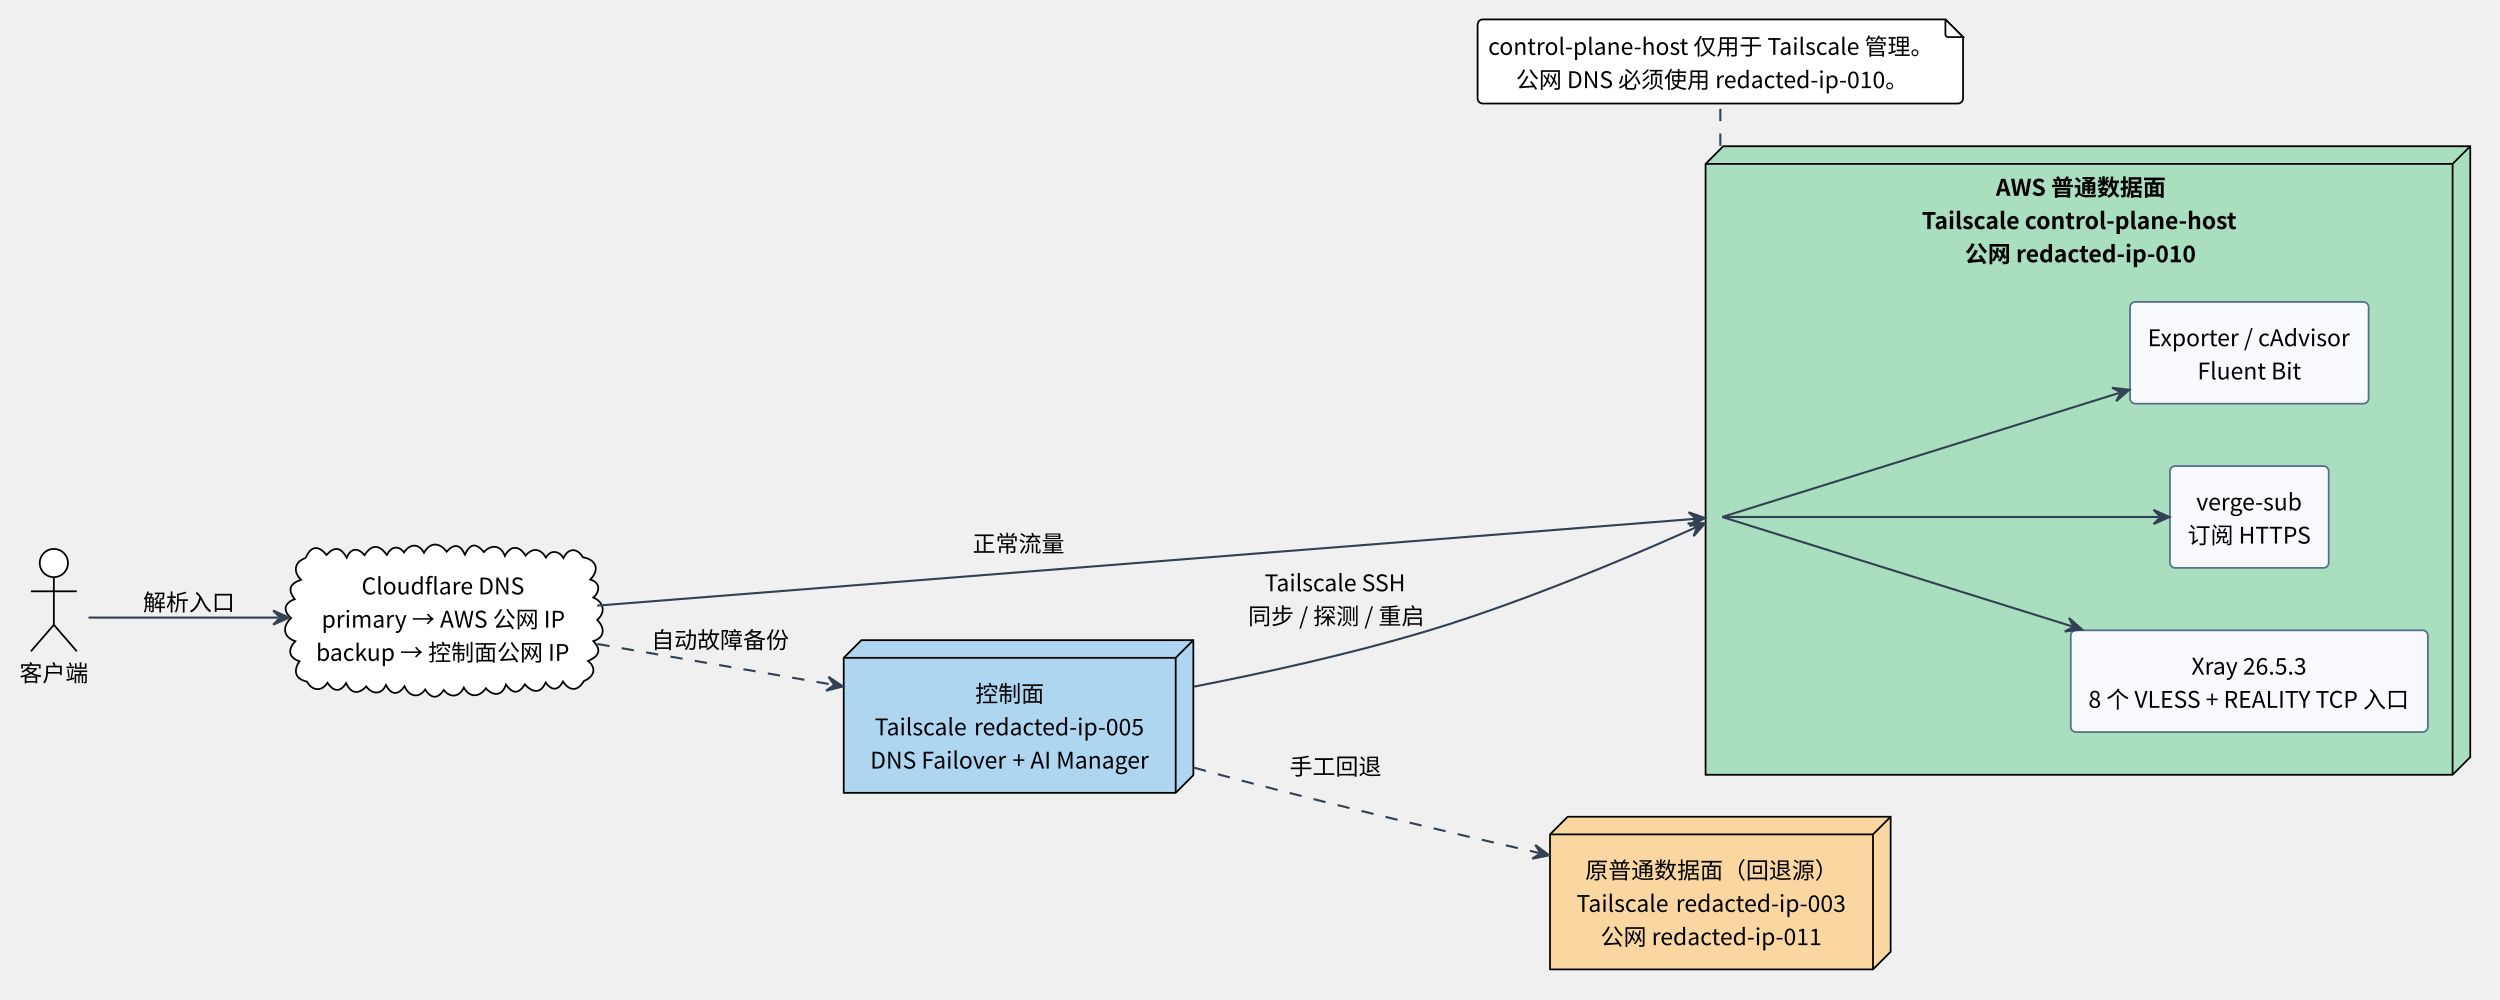
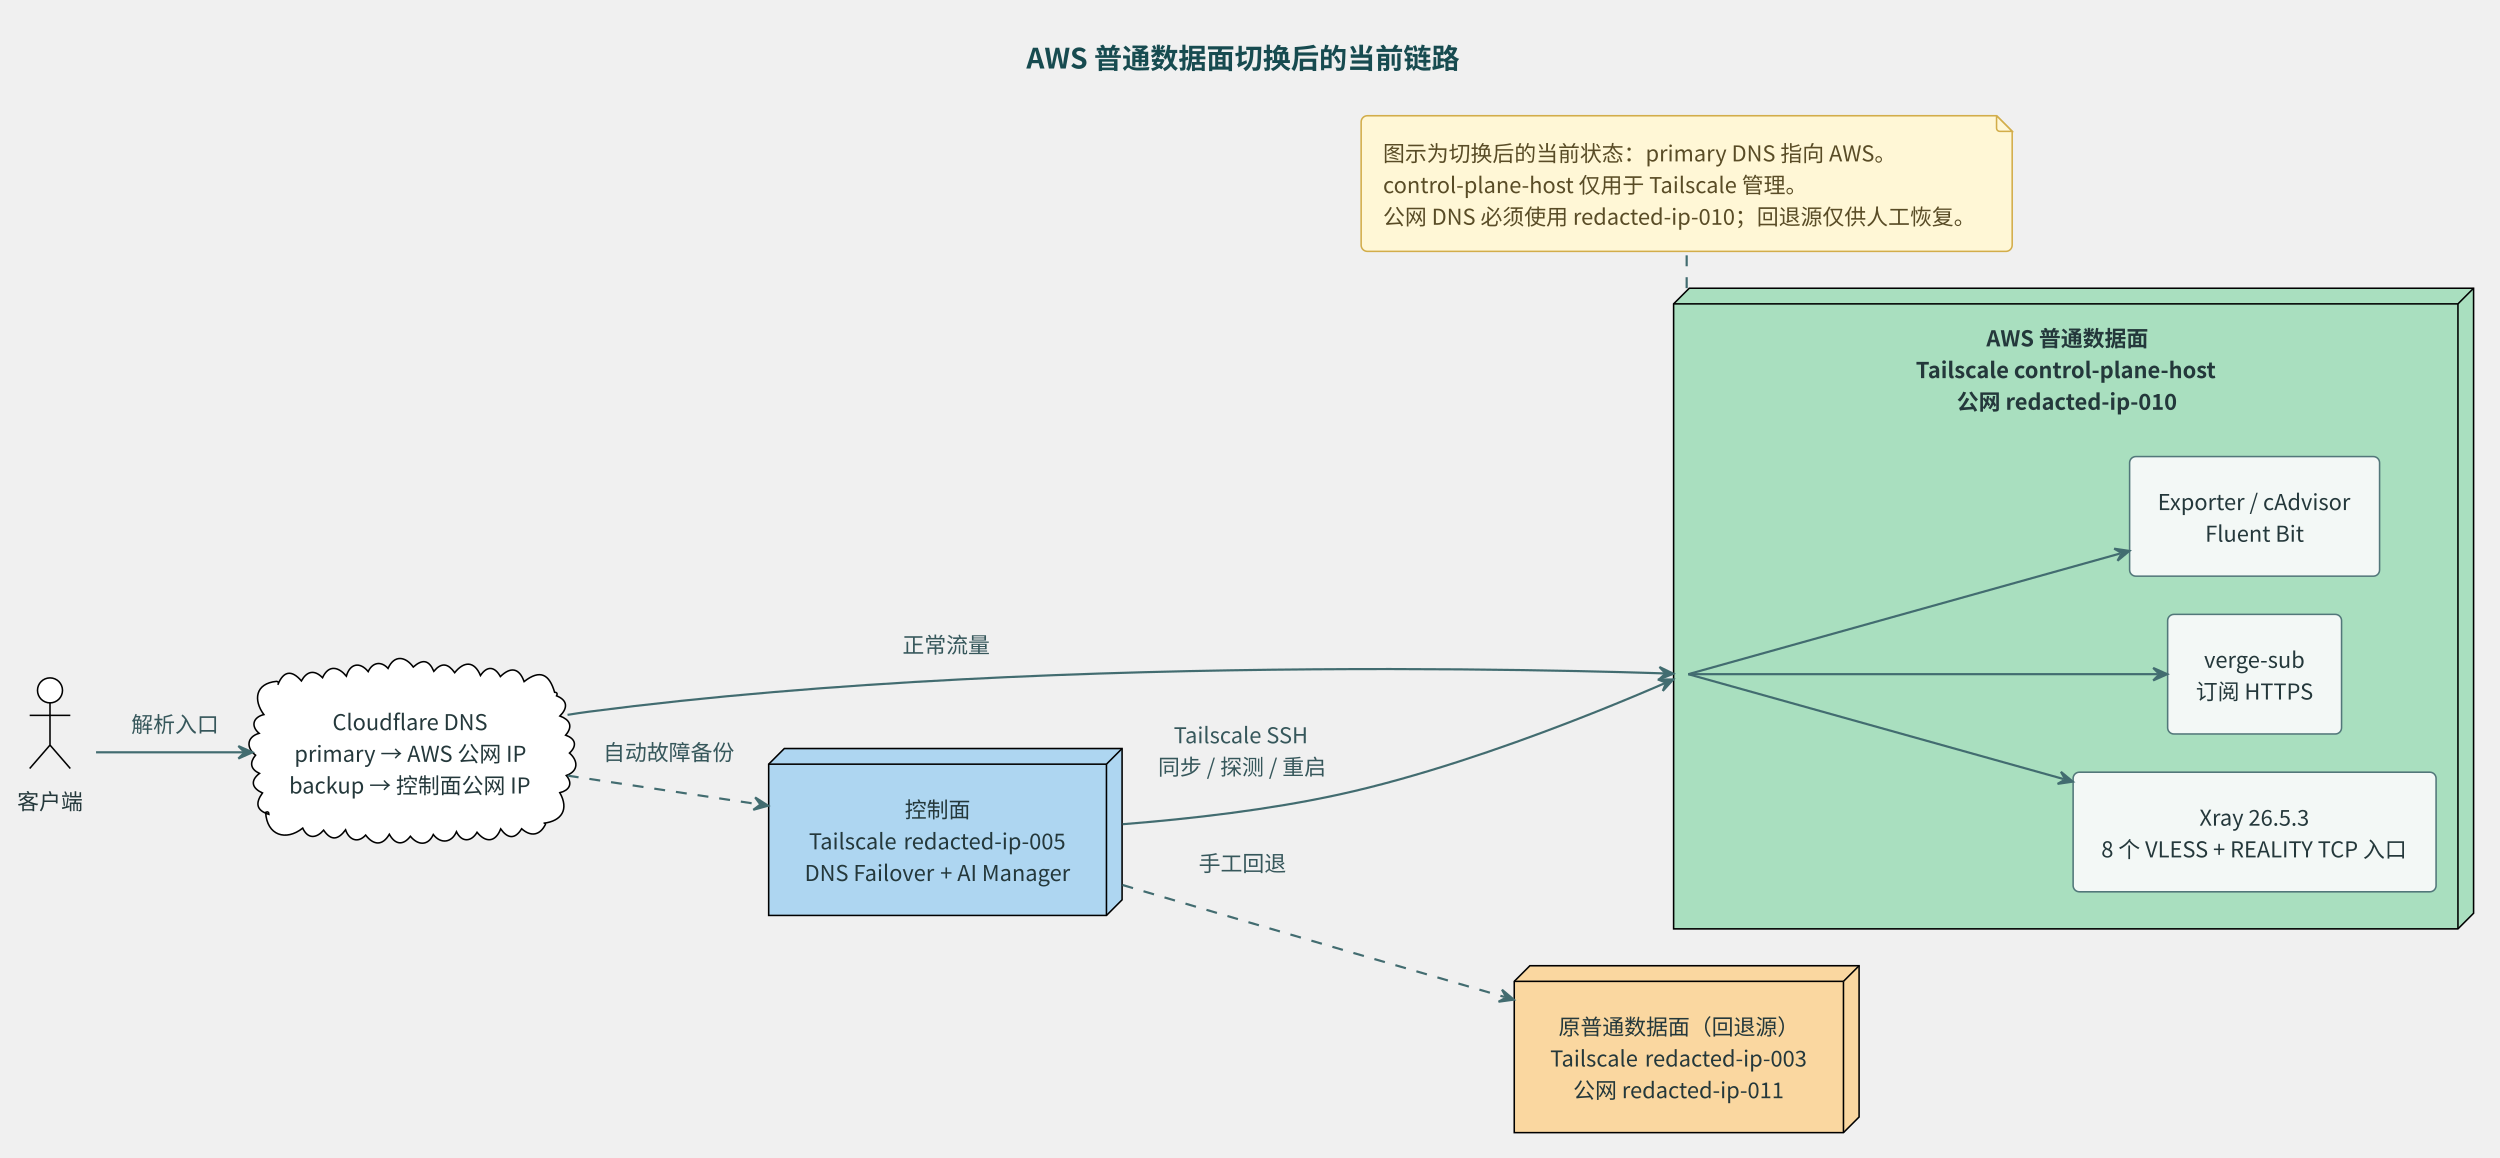
- <svg xmlns="http://www.w3.org/2000/svg" contentStyleType="text/css" data-diagram-type="DESCRIPTION" height="566px" preserveAspectRatio="none" style="width:1416px;height:566px;background:#FFFFFF;" version="1.1" viewBox="0 0 1416 566" width="1416px" zoomAndPan="magnify">
+ <svg xmlns="http://www.w3.org/2000/svg" contentStyleType="text/css" data-diagram-type="DESCRIPTION" height="741px" preserveAspectRatio="none" style="width:1600px;height:741px;background:#FFFFFF;" version="1.1" viewBox="0 0 1600 741" width="1600px" zoomAndPan="magnify">
  <defs />
  <g>
-     <g class="cluster" data-entity="aws" data-source-line="7" data-uid="ent0004" id="cluster_aws">
-       <polygon fill="#A9DFBF" points="966.04,92.82,976.04,82.82,1399.15,82.82,1399.15,428.82,1389.15,438.82,966.04,438.82,966.04,92.82" style="stroke:#000000;stroke-width:1;" />
-       <line style="stroke:#000000;stroke-width:1;" x1="1389.15" x2="1399.15" y1="92.82" y2="82.82" />
-       <line style="stroke:#000000;stroke-width:1;" x1="966.04" x2="1389.15" y1="92.82" y2="92.82" />
-       <line style="stroke:#000000;stroke-width:1;" x1="1389.15" x2="1389.15" y1="92.82" y2="438.82" />
-       <text fill="#000000" font-family="Noto Sans CJK SC" font-size="13" font-weight="bold" lengthAdjust="spacing" textLength="96.291" x="1130.449" y="110.9">AWS 普通数据面</text>
-       <text fill="#000000" font-family="Noto Sans CJK SC" font-size="13" font-weight="bold" lengthAdjust="spacing" textLength="180.141" x="1088.524" y="129.724">Tailscale control-plane-host</text>
-       <text fill="#000000" font-family="Noto Sans CJK SC" font-size="13" font-weight="bold" lengthAdjust="spacing" textLength="131.43" x="1112.88" y="148.548">公网 redacted-ip-010</text>
+     <g class="title" data-source-line="4">
+       <text fill="#174B50" font-family="Noto Sans CJK SC" font-size="18" font-weight="bold" lengthAdjust="spacing" textLength="277.324" x="656.883" y="43.88">AWS 普通数据面切换后的当前链路</text>
    </g>
-     <g class="entity" data-entity="xray" data-source-line="8" data-uid="ent0005" id="entity_xray">
-       <rect fill="#F7F9FC" height="57.648" rx="3" ry="3" style="stroke:#53708C;stroke-width:1;" width="202.273" x="1172.88" y="357" />
-       <text fill="#000000" font-family="Noto Sans CJK SC" font-size="13" lengthAdjust="spacing" textLength="65.585" x="1241.224" y="382.08">Xray 26.5.3</text>
-       <text fill="#000000" font-family="Noto Sans CJK SC" font-size="13" lengthAdjust="spacing" textLength="182.273" x="1182.88" y="400.904">8 个 VLESS + REALITY TCP 入口</text>
+     <g class="cluster" data-entity="aws" data-source-line="9" data-uid="ent0004" id="cluster_aws">
+       <polygon fill="#A9DFBF" points="1071.11,194.474,1081.11,184.474,1583.09,184.474,1583.09,584.474,1573.09,594.474,1071.11,594.474,1071.11,194.474" style="stroke:#000000;stroke-width:1;" />
+       <line style="stroke:#000000;stroke-width:1;" x1="1573.09" x2="1583.09" y1="194.474" y2="184.474" />
+       <line style="stroke:#000000;stroke-width:1;" x1="1071.11" x2="1573.09" y1="194.474" y2="194.474" />
+       <line style="stroke:#000000;stroke-width:1;" x1="1573.09" x2="1573.09" y1="194.474" y2="594.474" />
+       <text fill="#24383B" font-family="Noto Sans CJK SC" font-size="14" font-weight="bold" lengthAdjust="spacing" textLength="103.698" x="1271.251" y="221.714">AWS 普通数据面</text>
+       <text fill="#24383B" font-family="Noto Sans CJK SC" font-size="14" font-weight="bold" lengthAdjust="spacing" textLength="193.997" x="1226.101" y="241.986">Tailscale control-plane-host</text>
+       <text fill="#24383B" font-family="Noto Sans CJK SC" font-size="14" font-weight="bold" lengthAdjust="spacing" textLength="141.539" x="1252.33" y="262.258">公网 redacted-ip-010</text>
    </g>
-     <g class="entity" data-entity="subscription" data-source-line="9" data-uid="ent0006" id="entity_subscription">
-       <rect fill="#F7F9FC" height="57.648" rx="3" ry="3" style="stroke:#53708C;stroke-width:1;" width="89.927" x="1229.05" y="264" />
-       <text fill="#000000" font-family="Noto Sans CJK SC" font-size="13" lengthAdjust="spacing" textLength="60.073" x="1243.977" y="289.08">verge-sub</text>
-       <text fill="#000000" font-family="Noto Sans CJK SC" font-size="13" lengthAdjust="spacing" textLength="69.927" x="1239.05" y="307.904">订阅 HTTPS</text>
+     <g class="entity" data-entity="xray" data-source-line="10" data-uid="ent0005" id="entity_xray">
+       <rect fill="#F3F8F6" height="76.544" rx="4" ry="4" style="stroke:#52777A;stroke-width:1;" width="232.293" x="1326.8" y="494.204" />
+       <text fill="#24383B" font-family="Noto Sans CJK SC" font-size="14" lengthAdjust="spacing" textLength="70.63" x="1407.632" y="528.444">Xray 26.5.3</text>
+       <text fill="#24383B" font-family="Noto Sans CJK SC" font-size="14" lengthAdjust="spacing" textLength="196.293" x="1344.8" y="548.716">8 个 VLESS + REALITY TCP 入口</text>
    </g>
-     <g class="entity" data-entity="monitoring" data-source-line="10" data-uid="ent0007" id="entity_monitoring">
-       <rect fill="#F7F9FC" height="57.648" rx="3" ry="3" style="stroke:#53708C;stroke-width:1;" width="135.128" x="1206.45" y="171" />
-       <text fill="#000000" font-family="Noto Sans CJK SC" font-size="13" lengthAdjust="spacing" textLength="115.128" x="1216.45" y="196.08">Exporter / cAdvisor</text>
-       <text fill="#000000" font-family="Noto Sans CJK SC" font-size="13" lengthAdjust="spacing" textLength="58.721" x="1244.653" y="214.904">Fluent Bit</text>
+     <g class="entity" data-entity="subscription" data-source-line="11" data-uid="ent0006" id="entity_subscription">
+       <rect fill="#F3F8F6" height="76.544" rx="4" ry="4" style="stroke:#52777A;stroke-width:1;" width="111.306" x="1387.29" y="393.204" />
+       <text fill="#24383B" font-family="Noto Sans CJK SC" font-size="14" lengthAdjust="spacing" textLength="64.694" x="1410.596" y="427.444">verge-sub</text>
+       <text fill="#24383B" font-family="Noto Sans CJK SC" font-size="14" lengthAdjust="spacing" textLength="75.306" x="1405.29" y="447.716">订阅 HTTPS</text>
    </g>
-     <g class="entity" data-entity="client" data-source-line="4" data-uid="ent0002" id="entity_client">
-       <ellipse cx="30.5" cy="318.91" fill="#FFFFFF" rx="8" ry="8" style="stroke:#000000;stroke-width:1;" />
-       <path d="M30.5,326.91 L30.5,353.91 M17.5,334.91 L43.5,334.91 M30.5,353.91 L17.5,368.91 M30.5,353.91 L43.5,368.91" fill="none" style="stroke:#000000;stroke-width:1;" />
-       <text fill="#000000" font-family="Noto Sans CJK SC" font-size="13" lengthAdjust="spacing" textLength="39" x="11" y="385.99">客户端</text>
+     <g class="entity" data-entity="monitoring" data-source-line="12" data-uid="ent0007" id="entity_monitoring">
+       <rect fill="#F3F8F6" height="76.544" rx="4" ry="4" style="stroke:#52777A;stroke-width:1;" width="159.983" x="1362.95" y="292.204" />
+       <text fill="#24383B" font-family="Noto Sans CJK SC" font-size="14" lengthAdjust="spacing" textLength="123.984" x="1380.95" y="326.444">Exporter / cAdvisor</text>
+       <text fill="#24383B" font-family="Noto Sans CJK SC" font-size="14" lengthAdjust="spacing" textLength="63.238" x="1411.323" y="346.716">Fluent Bit</text>
    </g>
-     <g class="entity" data-entity="dns" data-source-line="5" data-uid="ent0003" id="entity_dns">
-       <path d="M173.137,316.04 C175.895,309.277 180.335,308.54 184.915,314.329 C189.661,309.145 193.094,310.07 196.382,315.853 C198.66,310.374 202.776,309.982 206.449,314.44 C210.672,308.033 214.735,308.399 219.105,314.29 C221.405,309.934 225.306,308.311 228.866,312.918 C232.06,307.864 237.109,307.601 240.152,313.08 C243.667,306.893 248.917,307.083 252.97,312.485 C257.303,307.588 260.673,308.395 263.328,314.12 C266.29,307.743 269.553,307.328 274.075,312.693 C278.294,308.131 283.713,308.768 285.971,314.879 C289.364,308.562 294.139,308.99 297.695,314.721 C301.757,309.896 306.125,310.704 309.264,315.797 C311.923,311.116 316.728,311.999 319.139,316.077 C321.837,310.235 327.008,310.199 330.133,315.662 C337.692,316.899 339.875,322.647 334.326,328.251 C340.229,330.058 339.845,335.011 336.104,338.493 C341.883,340.897 343.316,346.881 338.244,351.124 C342.534,355.348 342.923,360.931 336.077,363.149 C341.175,368.586 338.864,371.844 333.079,374.375 C338.433,378.679 336.044,383.595 330.742,385.702 C327.251,391.659 322.657,391.681 318.863,386.011 C316.047,391.44 312.435,391.236 309.042,386.572 C306.081,393.341 301.253,392.171 297.286,387.618 C293.647,393.306 290.355,393.029 286.56,387.771 C284.426,394.356 279.347,394.435 275.187,389.83 C271.563,394.991 266.027,395.397 262.73,389.463 C260.128,394.92 255.112,395.46 251.304,390.828 C247.826,396.236 244.032,395.635 240.832,390.55 C236.926,396.138 231.292,394.139 229.152,388.683 C225.364,394.03 221.642,393.678 218.563,388.002 C215.989,393.768 210.734,393.319 207.435,388.785 C203.018,393.566 198.668,392.847 196.037,386.89 C192.59,392.501 188.754,391.619 185.467,386.729 C182.156,392.004 176.602,391.241 173.88,386.075 C167.023,384.585 166.069,379.856 169.615,374.524 C163.06,372.392 163.104,367.515 167.263,363.165 C160.023,360.738 159.938,354.69 164.874,350.045 C159.966,345.881 161.048,341.451 166.944,339.386 C162.618,333.816 164.365,330.534 170.525,328.374 C165.844,323.895 166.72,318.168 173.137,316.04" fill="#FFFFFF" style="stroke:#000000;stroke-width:1;" />
-       <text fill="#000000" font-family="Noto Sans CJK SC" font-size="13" lengthAdjust="spacing" textLength="92.3" x="204.792" y="336.67">Cloudflare DNS</text>
-       <text fill="#000000" font-family="Noto Sans CJK SC" font-size="13" lengthAdjust="spacing" textLength="137.605" x="182.139" y="355.494">primary → AWS 公网 IP</text>
-       <text fill="#000000" font-family="Noto Sans CJK SC" font-size="13" lengthAdjust="spacing" textLength="143.884" x="179" y="374.318">backup → 控制面公网 IP</text>
+     <g class="entity" data-entity="client" data-source-line="6" data-uid="ent0002" id="entity_client">
+       <ellipse cx="32" cy="441.844" fill="#FFFFFF" rx="8" ry="8" style="stroke:#000000;stroke-width:1;" />
+       <path d="M32,449.844 L32,476.844 M19,457.844 L45,457.844 M32,476.844 L19,491.844 M32,476.844 L45,491.844" fill="none" style="stroke:#000000;stroke-width:1;" />
+       <text fill="#24383B" font-family="Noto Sans CJK SC" font-size="14" lengthAdjust="spacing" textLength="42" x="11" y="518.084">客户端</text>
    </g>
-     <g class="entity" data-entity="old" data-source-line="13" data-uid="ent0008" id="entity_old">
-       <polygon fill="#FAD7A0" points="877.93,472.59,887.93,462.59,1070.862,462.59,1070.862,539.062,1060.862,549.062,877.93,549.062,877.93,472.59" style="stroke:#000000;stroke-width:1;" />
-       <line style="stroke:#000000;stroke-width:1;" x1="1060.862" x2="1070.862" y1="472.59" y2="462.59" />
-       <line style="stroke:#000000;stroke-width:1;" x1="877.93" x2="1060.862" y1="472.59" y2="472.59" />
-       <line style="stroke:#000000;stroke-width:1;" x1="1060.862" x2="1060.862" y1="472.59" y2="549.062" />
-       <text fill="#000000" font-family="Noto Sans CJK SC" font-size="13" lengthAdjust="spacing" textLength="13" x="897.896" y="497.67">原</text>
-       <text fill="#000000" font-family="Noto Sans CJK SC" font-size="13" lengthAdjust="spacing" textLength="13" x="910.896" y="497.67">普</text>
-       <text fill="#000000" font-family="Noto Sans CJK SC" font-size="13" lengthAdjust="spacing" textLength="13" x="923.896" y="497.67">通</text>
-       <text fill="#000000" font-family="Noto Sans CJK SC" font-size="13" lengthAdjust="spacing" textLength="13" x="936.896" y="497.67">数</text>
-       <text fill="#000000" font-family="Noto Sans CJK SC" font-size="13" lengthAdjust="spacing" textLength="13" x="949.896" y="497.67">据</text>
-       <text fill="#000000" font-family="Noto Sans CJK SC" font-size="13" lengthAdjust="spacing" textLength="13" x="962.896" y="497.67">面</text>
-       <text fill="#000000" font-family="Noto Sans CJK SC" font-size="13" lengthAdjust="spacing" textLength="13" x="975.896" y="497.67">（</text>
-       <text fill="#000000" font-family="Noto Sans CJK SC" font-size="13" lengthAdjust="spacing" textLength="13" x="988.896" y="497.67">回</text>
-       <text fill="#000000" font-family="Noto Sans CJK SC" font-size="13" lengthAdjust="spacing" textLength="13" x="1001.896" y="497.67">退</text>
-       <text fill="#000000" font-family="Noto Sans CJK SC" font-size="13" lengthAdjust="spacing" textLength="13" x="1014.896" y="497.67">源</text>
-       <text fill="#000000" font-family="Noto Sans CJK SC" font-size="13" lengthAdjust="spacing" textLength="13" x="1027.896" y="497.67">）</text>
-       <text fill="#000000" font-family="Noto Sans CJK SC" font-size="13" lengthAdjust="spacing" textLength="53.3" x="892.93" y="516.494">Tailscale</text>
-       <text fill="#000000" font-family="Noto Sans CJK SC" font-size="13" lengthAdjust="spacing" textLength="2.912" x="946.23" y="516.494"> </text>
-       <text fill="#000000" font-family="Noto Sans CJK SC" font-size="13" lengthAdjust="spacing" textLength="96.72" x="949.142" y="516.494">redacted-ip-003</text>
-       <text fill="#000000" font-family="Noto Sans CJK SC" font-size="13" lengthAdjust="spacing" textLength="13" x="906.58" y="535.318">公</text>
-       <text fill="#000000" font-family="Noto Sans CJK SC" font-size="13" lengthAdjust="spacing" textLength="13" x="919.58" y="535.318">网</text>
-       <text fill="#000000" font-family="Noto Sans CJK SC" font-size="13" lengthAdjust="spacing" textLength="2.912" x="932.58" y="535.318"> </text>
-       <text fill="#000000" font-family="Noto Sans CJK SC" font-size="13" lengthAdjust="spacing" textLength="96.72" x="935.492" y="535.318">redacted-ip-011</text>
+     <g class="entity" data-entity="dns" data-source-line="7" data-uid="ent0003" id="entity_dns">
+       <path d="M177.808,438.272 C181.376,429.374 186.63,428.503 192.88,435.772 C196.405,429.528 201.151,428.418 206.422,433.724 C210.402,425.111 216.727,426.825 221.667,432.715 C223.969,424.643 230.293,423.291 235.634,429.806 C238.398,423.901 243.855,422.872 248.347,427.773 C252.39,418.823 259.591,420.146 264.49,426.894 C270.341,421.76 274.397,422.176 277.658,429.608 C282.675,423.708 286.788,424.641 291.008,430.512 C296.884,423.176 303.489,422.765 307.503,432.33 C311.799,425.904 316.621,426.531 320.241,432.998 C326.73,426.7 332.171,427.259 335.434,436.212 C345.68,428.163 351.589,431.505 354.951,443.064 C356.585,443.066 356.85,444.063 356.219,445.331 C363.496,448.306 363.349,453.246 358.349,458.246 C364.697,460.635 366.908,464.741 362.015,470.494 C368.36,472.797 369.558,477.211 364.468,481.961 C369.992,486.718 370.478,493.463 362.45,496.315 C366.907,501.644 364.19,505.915 358.284,507.321 C364.298,518.022 359.524,525.469 347.951,526.88 C348.557,526.57 349.172,526.798 349.098,527.588 C345.537,534.78 339.718,535.655 333.858,530.404 C329.551,537.411 324.869,536.703 320.44,530.528 C317.058,539.185 310.877,539.476 305.308,532.667 C301.618,538.914 295.465,539.273 292.136,532.307 C289.068,539.507 282.004,540.246 277.312,534.112 C273.766,541.768 267.214,540.834 262.659,535.228 C257.847,541.464 252.767,540.471 249.178,533.938 C244.706,541.607 238.977,540.907 234.016,534.463 C228.851,540.129 223.243,537.253 221.172,531.101 C216.465,537.418 212.05,538.458 207.127,531.325 C202.572,536.513 197.07,537.236 193.734,530.01 C182.946,538.572 170.82,534.67 170,519.88 C171.382,519.244 172.07,519.729 172.139,521.208 C163.884,518.689 163.358,513.941 167.962,507.503 C161.505,504.561 159.765,499.88 166.05,494.991 C160.309,492.261 159.576,488.125 163.544,483.312 C157.492,478.662 157.802,471.681 165.822,469.323 C160.215,464.531 162.139,458.989 168.871,457.336 C162.088,448.172 163.236,437.375 177,436.064 C178.467,436.346 178.436,437.224 177.808,438.272" fill="#FFFFFF" style="stroke:#000000;stroke-width:1;" />
+       <text fill="#24383B" font-family="Noto Sans CJK SC" font-size="14" lengthAdjust="spacing" textLength="99.4" x="212.776" y="467.304">Cloudflare DNS</text>
+       <text fill="#24383B" font-family="Noto Sans CJK SC" font-size="14" lengthAdjust="spacing" textLength="148.189" x="188.381" y="487.576">primary → AWS 公网 IP</text>
+       <text fill="#24383B" font-family="Noto Sans CJK SC" font-size="14" lengthAdjust="spacing" textLength="154.951" x="185" y="507.848">backup → 控制面公网 IP</text>
    </g>
-     <g class="entity" data-entity="control" data-source-line="14" data-uid="ent0009" id="entity_control">
-       <polygon fill="#AED6F1" points="477.88,372.59,487.88,362.59,675.908,362.59,675.908,439.062,665.908,449.062,477.88,449.062,477.88,372.59" style="stroke:#000000;stroke-width:1;" />
-       <line style="stroke:#000000;stroke-width:1;" x1="665.908" x2="675.908" y1="372.59" y2="362.59" />
-       <line style="stroke:#000000;stroke-width:1;" x1="477.88" x2="665.908" y1="372.59" y2="372.59" />
-       <line style="stroke:#000000;stroke-width:1;" x1="665.908" x2="665.908" y1="372.59" y2="449.062" />
-       <text fill="#000000" font-family="Noto Sans CJK SC" font-size="13" lengthAdjust="spacing" textLength="13" x="552.394" y="397.67">控</text>
-       <text fill="#000000" font-family="Noto Sans CJK SC" font-size="13" lengthAdjust="spacing" textLength="13" x="565.394" y="397.67">制</text>
-       <text fill="#000000" font-family="Noto Sans CJK SC" font-size="13" lengthAdjust="spacing" textLength="13" x="578.394" y="397.67">面</text>
-       <text fill="#000000" font-family="Noto Sans CJK SC" font-size="13" lengthAdjust="spacing" textLength="53.3" x="495.428" y="416.494">Tailscale</text>
-       <text fill="#000000" font-family="Noto Sans CJK SC" font-size="13" lengthAdjust="spacing" textLength="2.912" x="548.728" y="416.494"> </text>
-       <text fill="#000000" font-family="Noto Sans CJK SC" font-size="13" lengthAdjust="spacing" textLength="96.72" x="551.64" y="416.494">redacted-ip-005</text>
-       <text fill="#000000" font-family="Noto Sans CJK SC" font-size="13" lengthAdjust="spacing" textLength="26.091" x="492.88" y="435.318">DNS</text>
-       <text fill="#000000" font-family="Noto Sans CJK SC" font-size="13" lengthAdjust="spacing" textLength="2.912" x="518.971" y="435.318"> </text>
-       <text fill="#000000" font-family="Noto Sans CJK SC" font-size="13" lengthAdjust="spacing" textLength="48.659" x="521.883" y="435.318">Failover</text>
-       <text fill="#000000" font-family="Noto Sans CJK SC" font-size="13" lengthAdjust="spacing" textLength="2.912" x="570.542" y="435.318"> </text>
-       <text fill="#000000" font-family="Noto Sans CJK SC" font-size="13" lengthAdjust="spacing" textLength="7.215" x="573.454" y="435.318">+</text>
-       <text fill="#000000" font-family="Noto Sans CJK SC" font-size="13" lengthAdjust="spacing" textLength="2.912" x="580.669" y="435.318"> </text>
-       <text fill="#000000" font-family="Noto Sans CJK SC" font-size="13" lengthAdjust="spacing" textLength="11.713" x="583.581" y="435.318">AI</text>
-       <text fill="#000000" font-family="Noto Sans CJK SC" font-size="13" lengthAdjust="spacing" textLength="2.912" x="595.294" y="435.318"> </text>
-       <text fill="#000000" font-family="Noto Sans CJK SC" font-size="13" lengthAdjust="spacing" textLength="52.702" x="598.206" y="435.318">Manager</text>
+     <g class="entity" data-entity="old" data-source-line="15" data-uid="ent0008" id="entity_old">
+       <polygon fill="#FAD7A0" points="969.12,628.064,979.12,618.064,1189.815,618.064,1189.815,714.88,1179.815,724.88,969.12,724.88,969.12,628.064" style="stroke:#000000;stroke-width:1;" />
+       <line style="stroke:#000000;stroke-width:1;" x1="1179.815" x2="1189.815" y1="628.064" y2="618.064" />
+       <line style="stroke:#000000;stroke-width:1;" x1="969.12" x2="1179.815" y1="628.064" y2="628.064" />
+       <line style="stroke:#000000;stroke-width:1;" x1="1179.815" x2="1179.815" y1="628.064" y2="724.88" />
+       <text fill="#24383B" font-family="Noto Sans CJK SC" font-size="14" lengthAdjust="spacing" textLength="14" x="997.468" y="662.304">原</text>
+       <text fill="#24383B" font-family="Noto Sans CJK SC" font-size="14" lengthAdjust="spacing" textLength="14" x="1011.468" y="662.304">普</text>
+       <text fill="#24383B" font-family="Noto Sans CJK SC" font-size="14" lengthAdjust="spacing" textLength="14" x="1025.468" y="662.304">通</text>
+       <text fill="#24383B" font-family="Noto Sans CJK SC" font-size="14" lengthAdjust="spacing" textLength="14" x="1039.468" y="662.304">数</text>
+       <text fill="#24383B" font-family="Noto Sans CJK SC" font-size="14" lengthAdjust="spacing" textLength="14" x="1053.468" y="662.304">据</text>
+       <text fill="#24383B" font-family="Noto Sans CJK SC" font-size="14" lengthAdjust="spacing" textLength="14" x="1067.468" y="662.304">面</text>
+       <text fill="#24383B" font-family="Noto Sans CJK SC" font-size="14" lengthAdjust="spacing" textLength="14" x="1081.468" y="662.304">（</text>
+       <text fill="#24383B" font-family="Noto Sans CJK SC" font-size="14" lengthAdjust="spacing" textLength="14" x="1095.468" y="662.304">回</text>
+       <text fill="#24383B" font-family="Noto Sans CJK SC" font-size="14" lengthAdjust="spacing" textLength="14" x="1109.467" y="662.304">退</text>
+       <text fill="#24383B" font-family="Noto Sans CJK SC" font-size="14" lengthAdjust="spacing" textLength="14" x="1123.467" y="662.304">源</text>
+       <text fill="#24383B" font-family="Noto Sans CJK SC" font-size="14" lengthAdjust="spacing" textLength="14" x="1137.467" y="662.304">）</text>
+       <text fill="#24383B" font-family="Noto Sans CJK SC" font-size="14" lengthAdjust="spacing" textLength="57.4" x="992.12" y="682.576">Tailscale</text>
+       <text fill="#24383B" font-family="Noto Sans CJK SC" font-size="14" lengthAdjust="spacing" textLength="3.136" x="1049.52" y="682.576"> </text>
+       <text fill="#24383B" font-family="Noto Sans CJK SC" font-size="14" lengthAdjust="spacing" textLength="104.16" x="1052.656" y="682.576">redacted-ip-003</text>
+       <text fill="#24383B" font-family="Noto Sans CJK SC" font-size="14" lengthAdjust="spacing" textLength="14" x="1006.82" y="702.848">公</text>
+       <text fill="#24383B" font-family="Noto Sans CJK SC" font-size="14" lengthAdjust="spacing" textLength="14" x="1020.82" y="702.848">网</text>
+       <text fill="#24383B" font-family="Noto Sans CJK SC" font-size="14" lengthAdjust="spacing" textLength="3.136" x="1034.82" y="702.848"> </text>
+       <text fill="#24383B" font-family="Noto Sans CJK SC" font-size="14" lengthAdjust="spacing" textLength="104.16" x="1037.956" y="702.848">redacted-ip-011</text>
    </g>
-     <g class="entity" data-entity="GMN18" data-source-line="26" data-uid="ent0019" id="entity_GMN18">
-       <path d="M836.91,14 L836.91,55.648 A3,3 0 0 0 839.91,58.648 L1108.878,58.648 A3,3 0 0 0 1111.878,55.648 L1111.878,21 L1101.878,11 L839.91,11 A3,3 0 0 0 836.91,14" fill="#FFFFFF" style="stroke:#000000;stroke-width:1;" />
-       <path d="M1101.878,11 L1101.878,19.5 A1.5,1.5 0 0 0 1103.378,21 L1111.878,21 L1101.878,11" fill="#FFFFFF" style="stroke:#000000;stroke-width:1;" />
-       <text fill="#000000" font-family="Noto Sans CJK SC" font-size="13" lengthAdjust="spacing" textLength="253.968" x="842.91" y="31.08">control-plane-host 仅用于 Tailscale 管理。</text>
-       <text fill="#000000" font-family="Noto Sans CJK SC" font-size="13" lengthAdjust="spacing" textLength="222.547" x="858.62" y="49.904">公网 DNS 必须使用 redacted-ip-010。</text>
+     <g class="entity" data-entity="control" data-source-line="16" data-uid="ent0009" id="entity_control">
+       <polygon fill="#AED6F1" points="491.95,489.064,501.95,479.064,718.133,479.064,718.133,575.88,708.133,585.88,491.95,585.88,491.95,489.064" style="stroke:#000000;stroke-width:1;" />
+       <line style="stroke:#000000;stroke-width:1;" x1="708.133" x2="718.133" y1="489.064" y2="479.064" />
+       <line style="stroke:#000000;stroke-width:1;" x1="491.95" x2="708.133" y1="489.064" y2="489.064" />
+       <line style="stroke:#000000;stroke-width:1;" x1="708.133" x2="708.133" y1="489.064" y2="585.88" />
+       <text fill="#24383B" font-family="Noto Sans CJK SC" font-size="14" lengthAdjust="spacing" textLength="14" x="579.042" y="523.304">控</text>
+       <text fill="#24383B" font-family="Noto Sans CJK SC" font-size="14" lengthAdjust="spacing" textLength="14" x="593.042" y="523.304">制</text>
+       <text fill="#24383B" font-family="Noto Sans CJK SC" font-size="14" lengthAdjust="spacing" textLength="14" x="607.042" y="523.304">面</text>
+       <text fill="#24383B" font-family="Noto Sans CJK SC" font-size="14" lengthAdjust="spacing" textLength="57.4" x="517.694" y="543.576">Tailscale</text>
+       <text fill="#24383B" font-family="Noto Sans CJK SC" font-size="14" lengthAdjust="spacing" textLength="3.136" x="575.094" y="543.576"> </text>
+       <text fill="#24383B" font-family="Noto Sans CJK SC" font-size="14" lengthAdjust="spacing" textLength="104.16" x="578.23" y="543.576">redacted-ip-005</text>
+       <text fill="#24383B" font-family="Noto Sans CJK SC" font-size="14" lengthAdjust="spacing" textLength="28.098" x="514.95" y="563.848">DNS</text>
+       <text fill="#24383B" font-family="Noto Sans CJK SC" font-size="14" lengthAdjust="spacing" textLength="3.136" x="543.048" y="563.848"> </text>
+       <text fill="#24383B" font-family="Noto Sans CJK SC" font-size="14" lengthAdjust="spacing" textLength="52.402" x="546.184" y="563.848">Failover</text>
+       <text fill="#24383B" font-family="Noto Sans CJK SC" font-size="14" lengthAdjust="spacing" textLength="3.136" x="598.586" y="563.848"> </text>
+       <text fill="#24383B" font-family="Noto Sans CJK SC" font-size="14" lengthAdjust="spacing" textLength="7.77" x="601.722" y="563.848">+</text>
+       <text fill="#24383B" font-family="Noto Sans CJK SC" font-size="14" lengthAdjust="spacing" textLength="3.136" x="609.492" y="563.848"> </text>
+       <text fill="#24383B" font-family="Noto Sans CJK SC" font-size="14" lengthAdjust="spacing" textLength="12.614" x="612.628" y="563.848">AI</text>
+       <text fill="#24383B" font-family="Noto Sans CJK SC" font-size="14" lengthAdjust="spacing" textLength="3.136" x="625.242" y="563.848"> </text>
+       <text fill="#24383B" font-family="Noto Sans CJK SC" font-size="14" lengthAdjust="spacing" textLength="56.756" x="628.378" y="563.848">Manager</text>
    </g>
-     <g class="link" data-entity-1="client" data-entity-2="dns" data-source-line="16" data-uid="lnk10" id="link_client_dns">
-       <path d="M50.12,349.82 C75.3,349.82 115.86,349.82 157.71,349.82" fill="none" id="client-to-dns" style="stroke:#334155;stroke-width:1.2;" />
-       <polygon fill="#334155" points="163.71,349.82,154.71,345.82,158.71,349.82,154.71,353.82,163.71,349.82" style="stroke:#334155;stroke-width:1.2;" />
-       <text fill="#000000" font-family="Noto Sans CJK SC" font-size="13" lengthAdjust="spacing" textLength="52" x="81" y="345.9">解析入口</text>
+     <g class="entity" data-entity="GMN18" data-source-line="28" data-uid="ent0019" id="entity_GMN18">
+       <path d="M871.13,78.064 L871.13,156.88 A4,4 0 0 0 875.13,160.88 L1283.794,160.88 A4,4 0 0 0 1287.794,156.88 L1287.794,84.064 L1277.794,74.064 L875.13,74.064 A4,4 0 0 0 871.13,78.064" fill="#FFF7D6" style="stroke:#D2AD4A;stroke-width:1;" />
+       <path d="M1277.794,74.064 L1277.794,82.064 A2,2 0 0 0 1279.794,84.064 L1287.794,84.064 L1277.794,74.064" fill="#FFF7D6" style="stroke:#D2AD4A;stroke-width:1;" />
+       <text fill="#594C26" font-family="Noto Sans CJK SC" font-size="14" lengthAdjust="spacing" textLength="328.187" x="885.13" y="103.304">图示为切换后的当前状态：primary DNS 指向 AWS。</text>
+       <text fill="#594C26" font-family="Noto Sans CJK SC" font-size="14" lengthAdjust="spacing" textLength="273.503" x="885.13" y="123.576">control-plane-host 仅用于 Tailscale 管理。</text>
+       <text fill="#594C26" font-family="Noto Sans CJK SC" font-size="14" lengthAdjust="spacing" textLength="379.664" x="885.13" y="143.848">公网 DNS 必须使用 redacted-ip-010；回退源仅供人工恢复。</text>
    </g>
-     <g class="link" data-entity-1="dns" data-entity-2="aws" data-source-line="17" data-uid="lnk11" id="link_dns_aws">
-       <path d="M338.25,343.01 C433.25,335.5 590.308,323.09 724.47,312.49 C791.551,307.19 852.909,302.342 897.923,298.786 C920.431,297.008 938.852,295.553 951.861,294.525 C955.113,294.268 958.027,294.038 960.582,293.836 C961.859,293.735 963.047,293.642 964.142,293.555 C964.69,293.512 959.233,293.943 959.734,293.903" fill="none" id="dns-to-aws" style="stroke:#334155;stroke-width:1.2;" />
-       <polygon fill="#334155" points="965.715,293.431,956.428,290.152,960.731,293.825,957.058,298.127,965.715,293.431" style="stroke:#334155;stroke-width:1.2;" />
-       <text fill="#000000" font-family="Noto Sans CJK SC" font-size="13" lengthAdjust="spacing" textLength="52" x="550.9" y="312.67">正常流量</text>
+     <g class="link" data-entity-1="client" data-entity-2="dns" data-source-line="18" data-uid="lnk10" id="link_client_dns">
+       <path d="M61.47,481.474 C86.71,481.474 119.12,481.474 155.55,481.474" fill="none" id="client-to-dns" style="stroke:#426C70;stroke-width:1.4;" />
+       <polygon fill="#426C70" points="161.55,481.474,152.55,477.474,156.55,481.474,152.55,485.474,161.55,481.474" style="stroke:#426C70;stroke-width:1.4;" />
+       <text fill="#36575B" font-family="Noto Sans CJK SC" font-size="14" lengthAdjust="spacing" textLength="56" x="84" y="468.714">解析入口</text>
    </g>
-     <g class="link" data-entity-1="dns" data-entity-2="control" data-source-line="18" data-uid="lnk12" id="link_dns_control">
-       <path d="M338.33,364.76 C381.16,372.16 427.168,380.119 471.527,387.779" fill="none" id="dns-to-control" style="stroke:#334155;stroke-width:1.2;stroke-dasharray:7,7;" />
-       <polygon fill="#334155" points="477.44,388.8,469.252,383.327,472.513,387.949,467.891,391.21,477.44,388.8" style="stroke:#334155;stroke-width:1.2;" />
-       <text fill="#000000" font-family="Noto Sans CJK SC" font-size="13" lengthAdjust="spacing" textLength="78" x="368.88" y="367.24">自动故障备份</text>
+     <g class="link" data-entity-1="dns" data-entity-2="aws" data-source-line="19" data-uid="lnk11" id="link_dns_aws">
+       <path d="M363.22,457.514 C367.85,456.754 372.44,456.064 376.95,455.474 C530.415,435.454 704.263,429.391 840.501,428.365 C908.621,427.852 967.338,428.598 1009.404,429.488 C1030.437,429.933 1047.307,430.414 1059.109,430.791 C1062.059,430.885 1064.693,430.973 1066.995,431.053 C1068.146,431.092 1069.215,431.13 1070.199,431.165 C1070.445,431.173 1064.69,430.967 1064.925,430.975" fill="none" id="dns-to-aws" style="stroke:#426C70;stroke-width:1.4;" />
+       <polygon fill="#426C70" points="1070.921,431.19,1062.07,426.87,1065.924,431.011,1061.783,434.865,1070.921,431.19" style="stroke:#426C70;stroke-width:1.4;" />
+       <text fill="#36575B" font-family="Noto Sans CJK SC" font-size="14" lengthAdjust="spacing" textLength="56" x="577.54" y="417.894">正常流量</text>
    </g>
-     <g class="link" data-entity-1="control" data-entity-2="aws" data-source-line="19" data-uid="lnk13" id="link_control_aws">
-       <path d="M676.3,388.91 C717.1,380.94 764.67,370.4 806.91,357.82 C844.38,346.665 885.298,330.745 917.191,317.452 C933.138,310.806 946.829,304.817 956.705,300.408 C959.174,299.306 961.405,298.303 963.373,297.413 C963.865,297.19 964.34,296.975 964.799,296.767 C965.028,296.663 965.253,296.561 965.474,296.46 C965.585,296.41 960.232,298.844 960.341,298.795" fill="none" id="control-to-aws" style="stroke:#334155;stroke-width:1.2;" />
-       <polygon fill="#334155" points="965.802,296.311,955.954,296.396,961.251,298.381,959.266,303.678,965.802,296.311" style="stroke:#334155;stroke-width:1.2;" />
-       <text fill="#000000" font-family="Noto Sans CJK SC" font-size="13" lengthAdjust="spacing" textLength="81.172" x="716.244" y="334.9">Tailscale SSH</text>
-       <text fill="#000000" font-family="Noto Sans CJK SC" font-size="13" lengthAdjust="spacing" textLength="99.84" x="706.91" y="353.724">同步 / 探测 / 重启</text>
+     <g class="link" data-entity-1="dns" data-entity-2="control" data-source-line="20" data-uid="lnk12" id="link_dns_control">
+       <path d="M363.36,496.434 C403.59,502.454 444.256,508.544 485.676,514.754" fill="none" id="dns-to-control" style="stroke:#426C70;stroke-width:1.4;stroke-dasharray:7,7;" />
+       <polygon fill="#426C70" points="491.61,515.644,483.303,510.354,486.665,514.903,482.116,518.265,491.61,515.644" style="stroke:#426C70;stroke-width:1.4;" />
+       <text fill="#36575B" font-family="Noto Sans CJK SC" font-size="14" lengthAdjust="spacing" textLength="84" x="385.95" y="486.664">自动故障备份</text>
    </g>
-     <g class="link" data-entity-1="control" data-entity-2="old" data-source-line="20" data-uid="lnk14" id="link_control_old">
-       <path d="M676.31,434.8 C686.29,437.58 696.29,440.3 705.91,442.82 C762.56,457.67 820.531,471.432 871.621,483.122" fill="none" id="control-to-old" style="stroke:#334155;stroke-width:1.2;stroke-dasharray:7,7;" />
-       <polygon fill="#334155" points="877.47,484.46,869.589,478.553,872.596,483.345,867.804,486.352,877.47,484.46" style="stroke:#334155;stroke-width:1.2;" />
-       <text fill="#000000" font-family="Noto Sans CJK SC" font-size="13" lengthAdjust="spacing" textLength="52" x="730.41" y="438.9">手工回退</text>
+     <g class="link" data-entity-1="control" data-entity-2="aws" data-source-line="21" data-uid="lnk13" id="link_control_aws">
+       <path d="M718.49,527.494 C762.14,524.064 812.32,518.264 857.13,508.474 C907.215,497.534 961.615,478.711 1003.95,462.415 C1025.118,454.267 1043.269,446.75 1056.356,441.166 C1059.628,439.771 1062.583,438.495 1065.19,437.361 C1066.494,436.794 1067.71,436.262 1068.835,435.769 C1069.398,435.522 1069.938,435.284 1070.454,435.056 C1070.584,434.999 1065.222,437.366 1065.348,437.31" fill="none" id="control-to-aws" style="stroke:#426C70;stroke-width:1.4;" />
+       <polygon fill="#426C70" points="1070.838,434.887,1060.989,434.862,1066.263,436.906,1064.219,442.181,1070.838,434.887" style="stroke:#426C70;stroke-width:1.4;" />
+       <text fill="#36575B" font-family="Noto Sans CJK SC" font-size="14" lengthAdjust="spacing" textLength="87.416" x="751.182" y="475.714">Tailscale SSH</text>
+       <text fill="#36575B" font-family="Noto Sans CJK SC" font-size="14" lengthAdjust="spacing" textLength="107.519" x="741.13" y="495.986">同步 / 探测 / 重启</text>
    </g>
-     <g class="link" data-entity-1="aws" data-entity-2="xray" data-source-line="21" data-uid="lnk15" id="link_aws_xray">
-       <path d="M975.45,292.84 C978.3,293.73 1087.383,327.82 1173.533,354.74" fill="none" id="aws-to-xray" style="stroke:#334155;stroke-width:1.2;" />
-       <polygon fill="#334155" points="1179.26,356.53,1171.863,350.028,1174.488,355.039,1169.477,357.664,1179.26,356.53" style="stroke:#334155;stroke-width:1.2;" />
+     <g class="link" data-entity-1="control" data-entity-2="old" data-source-line="22" data-uid="lnk14" id="link_control_old">
+       <path d="M718.43,566.404 C723.06,567.784 727.64,569.144 732.13,570.474 C811.25,593.934 894.898,618.322 963.058,638.102" fill="none" id="control-to-old" style="stroke:#426C70;stroke-width:1.4;stroke-dasharray:7,7;" />
+       <polygon fill="#426C70" points="968.82,639.774,961.291,633.424,964.018,638.38,959.062,641.107,968.82,639.774" style="stroke:#426C70;stroke-width:1.4;" />
+       <text fill="#36575B" font-family="Noto Sans CJK SC" font-size="14" lengthAdjust="spacing" textLength="56" x="767.13" y="557.714">手工回退</text>
    </g>
-     <g class="link" data-entity-1="aws" data-entity-2="subscription" data-source-line="22" data-uid="lnk16" id="link_aws_subscription">
-       <path d="M975.45,292.82 C978.91,292.82 1140.71,292.82 1222.77,292.82" fill="none" id="aws-to-subscription" style="stroke:#334155;stroke-width:1.2;" />
-       <polygon fill="#334155" points="1228.77,292.82,1219.77,288.82,1223.77,292.82,1219.77,296.82,1228.77,292.82" style="stroke:#334155;stroke-width:1.2;" />
+     <g class="link" data-entity-1="aws" data-entity-2="xray" data-source-line="23" data-uid="lnk15" id="link_aws_xray">
+       <path d="M1080.53,431.494 C1083.98,432.454 1216.351,469.439 1320.821,498.629" fill="none" id="aws-to-xray" style="stroke:#426C70;stroke-width:1.4;" />
+       <polygon fill="#426C70" points="1326.6,500.244,1319.008,493.969,1321.784,498.898,1316.856,501.674,1326.6,500.244" style="stroke:#426C70;stroke-width:1.4;" />
    </g>
-     <g class="link" data-entity-1="aws" data-entity-2="monitoring" data-source-line="23" data-uid="lnk17" id="link_aws_monitoring">
-       <path d="M975.45,292.81 C978.61,291.82 1113.533,249.659 1200.303,222.549" fill="none" id="aws-to-monitoring" style="stroke:#334155;stroke-width:1.2;" />
-       <polygon fill="#334155" points="1206.03,220.76,1196.247,219.626,1201.257,222.251,1198.632,227.262,1206.03,220.76" style="stroke:#334155;stroke-width:1.2;" />
+     <g class="link" data-entity-1="aws" data-entity-2="subscription" data-source-line="24" data-uid="lnk16" id="link_aws_subscription">
+       <path d="M1080.53,431.474 C1084.71,431.474 1280.96,431.474 1381.04,431.474" fill="none" id="aws-to-subscription" style="stroke:#426C70;stroke-width:1.4;" />
+       <polygon fill="#426C70" points="1387.04,431.474,1378.04,427.474,1382.04,431.474,1378.04,435.474,1387.04,431.474" style="stroke:#426C70;stroke-width:1.4;" />
    </g>
-     <g class="link" data-entity-1="aws" data-entity-2="GMN18" data-source-line="26" data-uid="lnk20" id="link_aws_GMN18">
-       <path d="M974.4,82.617 C974.4,82.01 974.4,81.403 974.4,80.796 C974.4,78.368 974.4,75.939 974.4,73.511 C974.4,68.654 974.4,63.797 974.4,58.94" fill="none" id="aws-GMN18" style="stroke:#334155;stroke-width:1.2;stroke-dasharray:7,7;" />
+     <g class="link" data-entity-1="aws" data-entity-2="monitoring" data-source-line="25" data-uid="lnk17" id="link_aws_monitoring">
+       <path d="M1080.53,431.454 C1084.4,430.374 1251.841,383.588 1357.031,354.198" fill="none" id="aws-to-monitoring" style="stroke:#426C70;stroke-width:1.4;" />
+       <polygon fill="#426C70" points="1362.81,352.584,1353.066,351.153,1357.994,353.929,1355.218,358.858,1362.81,352.584" style="stroke:#426C70;stroke-width:1.4;" />
+     </g>
+     <g class="link" data-entity-1="aws" data-entity-2="GMN18" data-source-line="28" data-uid="lnk20" id="link_aws_GMN18">
+       <path d="M1079.47,184.413 C1079.47,183.711 1079.47,183.009 1079.47,182.307 C1079.47,180.903 1079.47,179.499 1079.47,178.095 C1079.47,172.478 1079.47,166.861 1079.47,161.244" fill="none" id="aws-GMN18" style="stroke:#426C70;stroke-width:1.4;stroke-dasharray:7,7;" />
    </g>
  </g>
</svg>
